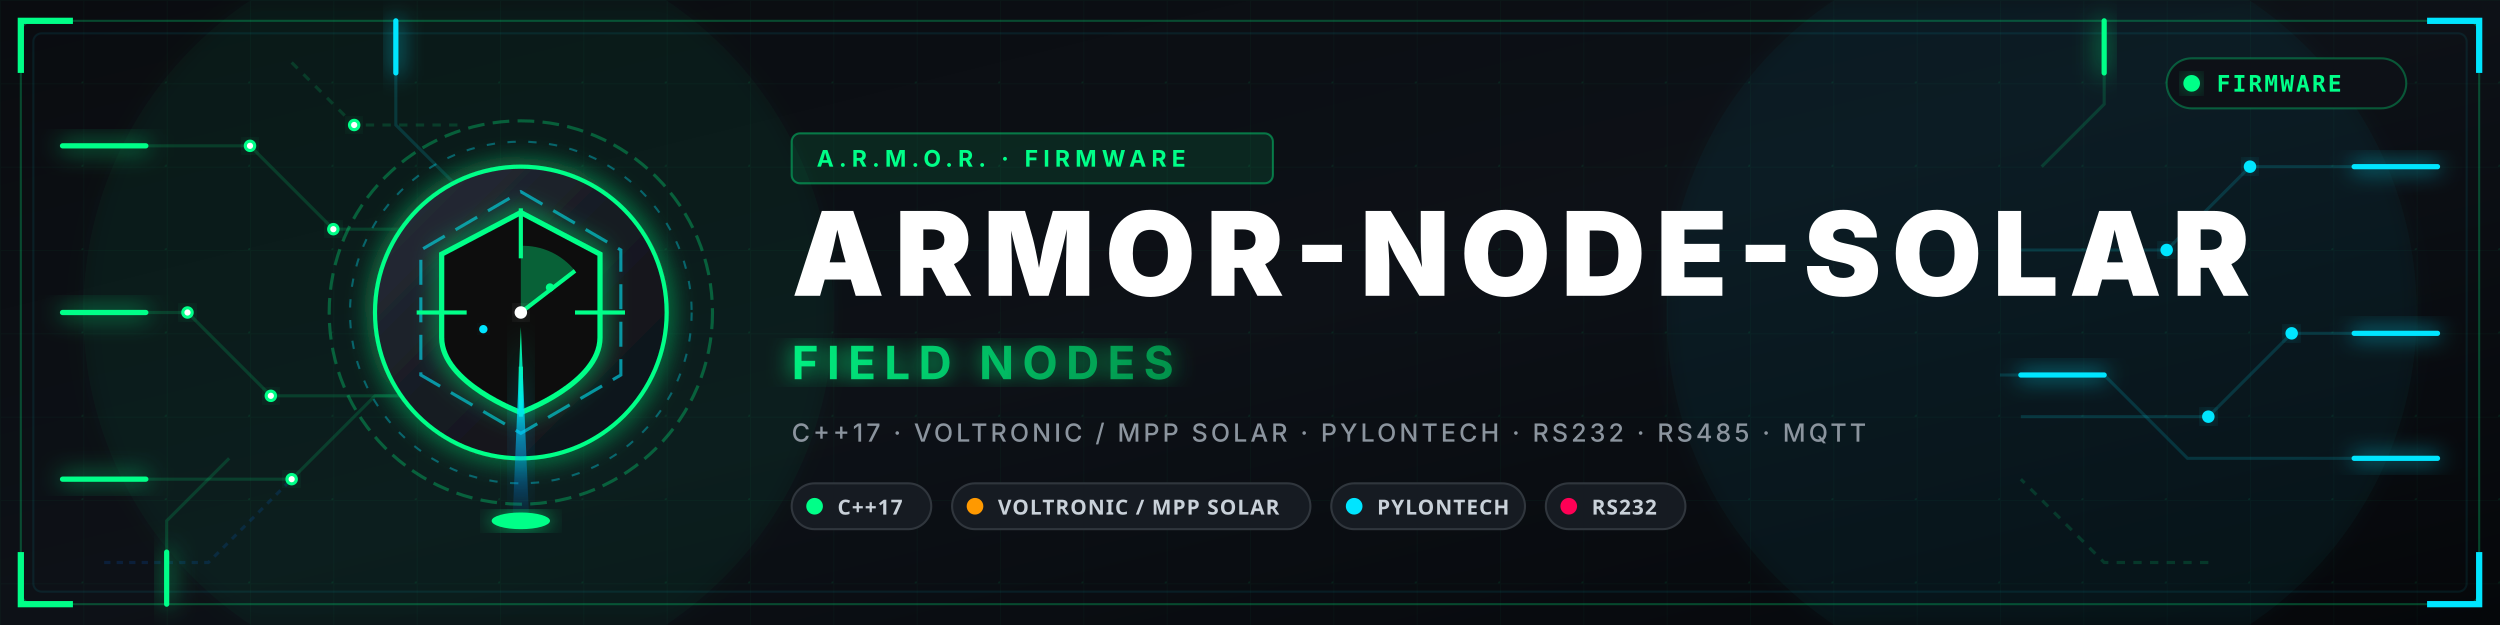
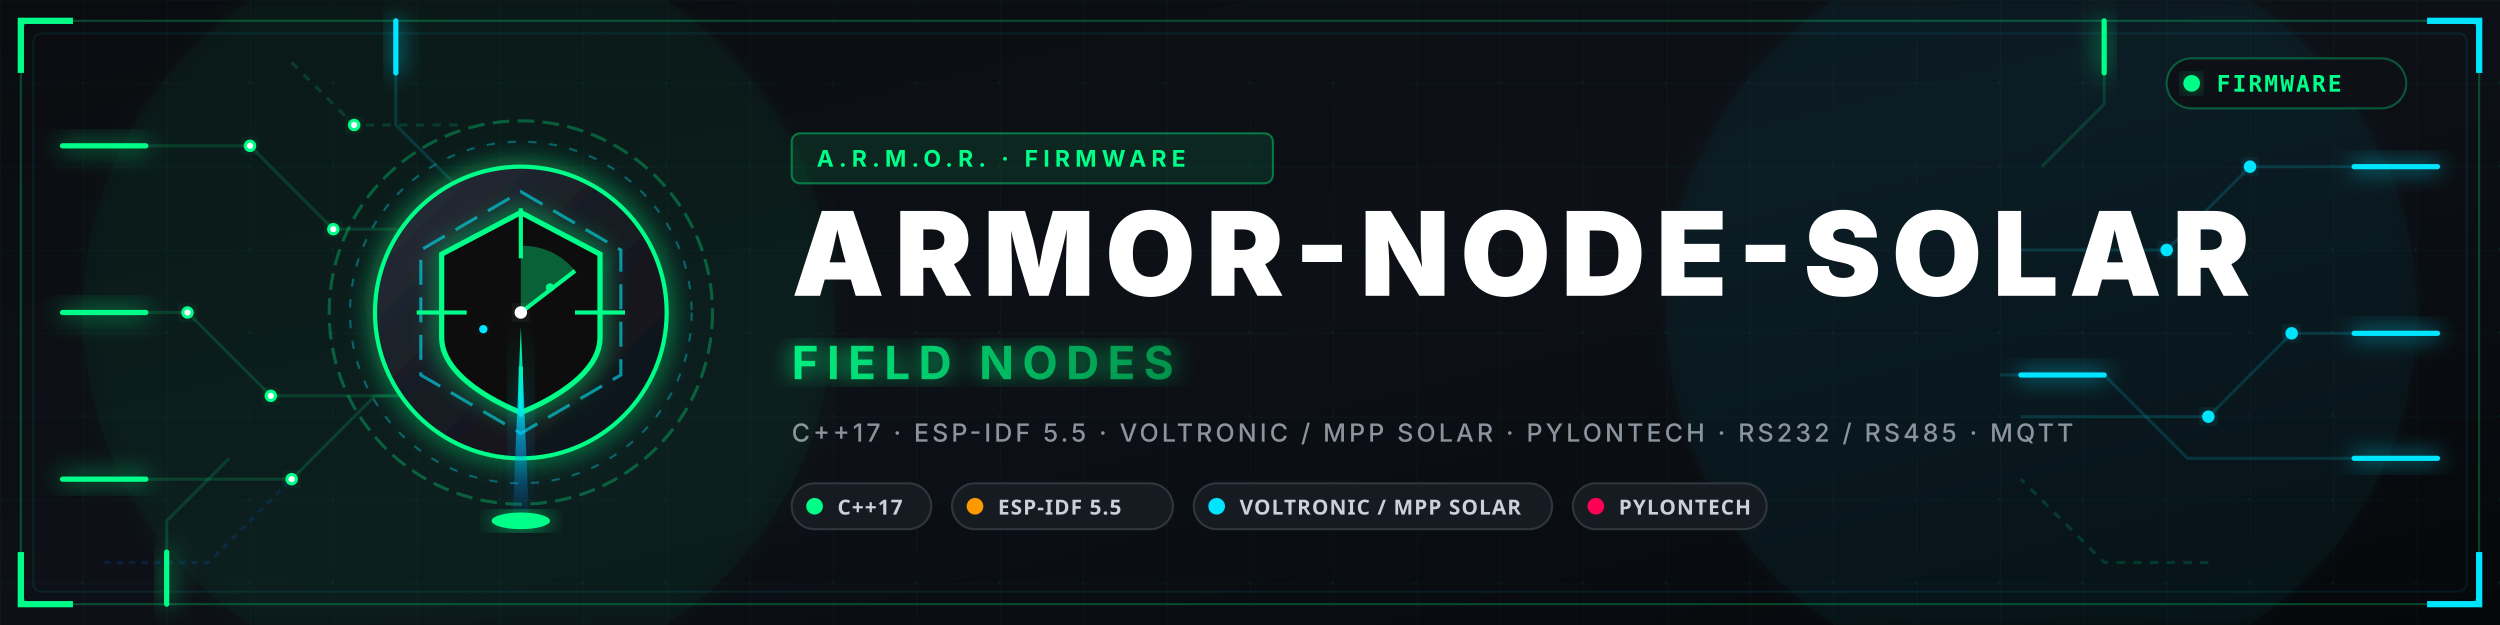
<svg xmlns="http://www.w3.org/2000/svg" viewBox="0 0 1200 300" width="100%" height="100%">
  <defs>
    <linearGradient id="bgGlow" x1="0%" y1="0%" x2="100%" y2="100%">
      <stop offset="0%" stop-color="#0A0C10" />
      <stop offset="50%" stop-color="#0D1117" />
      <stop offset="100%" stop-color="#05070A" />
    </linearGradient>
    <linearGradient id="cyanGlow" x1="0%" y1="0%" x2="100%" y2="0%">
      <stop offset="0%" stop-color="#00E5FF" stop-opacity="0.8" />
      <stop offset="100%" stop-color="#0088FF" stop-opacity="0.9" />
    </linearGradient>
    <linearGradient id="greenGlow" x1="0%" y1="0%" x2="100%" y2="0%">
      <stop offset="0%" stop-color="#00FF88" stop-opacity="0.9" />
      <stop offset="100%" stop-color="#00AA55" stop-opacity="0.8" />
    </linearGradient>
    <linearGradient id="laserBeam" x1="0%" y1="0%" x2="0%" y2="100%">
      <stop offset="0%" stop-color="#00FF88" stop-opacity="1" />
      <stop offset="40%" stop-color="#00E5FF" stop-opacity="0.8" />
      <stop offset="100%" stop-color="#0077FF" stop-opacity="0" />
    </linearGradient>
    <linearGradient id="metalGradient" x1="0%" y1="0%" x2="100%" y2="100%">
      <stop offset="0%" stop-color="#2A303C" />
      <stop offset="50%" stop-color="#161B22" />
      <stop offset="100%" stop-color="#0D1117" />
    </linearGradient>
    <filter id="glowCyan" x="-20%" y="-20%" width="140%" height="140%">
      <feGaussianBlur stdDeviation="5" result="blur" />
      <feMerge>
        <feMergeNode in="blur" />
        <feMergeNode in="SourceGraphic" />
      </feMerge>
    </filter>
    <filter id="glowGreen" x="-20%" y="-20%" width="140%" height="140%">
      <feGaussianBlur stdDeviation="6" result="blur" />
      <feMerge>
        <feMergeNode in="blur" />
        <feMergeNode in="SourceGraphic" />
      </feMerge>
    </filter>
    <filter id="glowBeam" x="-30%" y="-30%" width="160%" height="160%">
      <feGaussianBlur stdDeviation="8" result="blur" />
      <feMerge>
        <feMergeNode in="blur" />
        <feMergeNode in="SourceGraphic" />
      </feMerge>
    </filter>
    <pattern id="cyberGrid" width="40" height="40" patternUnits="userSpaceOnUse">
      <path d="M 40 0 L 0 0 0 40" fill="none" stroke="#00FF88" stroke-opacity="0.03" stroke-width="1" />
      <circle cx="40" cy="40" r="1" fill="#00FF88" fill-opacity="0.08" />
    </pattern>
    <g id="pcbNode">
      <circle cx="0" cy="0" r="3" fill="#00FF88" filter="url(#glowGreen)" />
      <circle cx="0" cy="0" r="1.5" fill="#FFFFFF" />
    </g>
  </defs>
  <rect width="1200" height="300" fill="url(#bgGlow)" />
  <rect width="1200" height="300" fill="url(#cyberGrid)" />
  <circle cx="220" cy="150" r="180" fill="#00FF88" fill-opacity="0.03" filter="url(#glowGreen)">
    <animate attributeName="fill-opacity" values="0.02;0.05;0.02" dur="6s" repeatCount="indefinite" />
  </circle>
  <circle cx="980" cy="150" r="180" fill="#00E5FF" fill-opacity="0.03" filter="url(#glowCyan)">
    <animate attributeName="fill-opacity" values="0.02;0.05;0.02" dur="6s" repeatCount="indefinite" />
  </circle>
  <rect x="10" y="10" width="1180" height="280" fill="none" stroke="#00FF88" stroke-opacity="0.25" stroke-width="1" rx="6" />
  <rect x="16" y="16" width="1168" height="268" fill="none" stroke="#00E5FF" stroke-opacity="0.08" stroke-width="1" rx="4" />
  <path d="M 10 35 L 10 10 L 35 10" fill="none" stroke="#00FF88" stroke-width="3">
    <animate attributeName="stroke-opacity" values="0.6;1;0.6" dur="3s" repeatCount="indefinite" />
  </path>
  <path d="M 1190 35 L 1190 10 L 1165 10" fill="none" stroke="#00E5FF" stroke-width="3">
    <animate attributeName="stroke-opacity" values="0.6;1;0.6" dur="3s" repeatCount="indefinite" />
  </path>
  <path d="M 10 265 L 10 290 L 35 290" fill="none" stroke="#00FF88" stroke-width="3">
    <animate attributeName="stroke-opacity" values="0.6;1;0.6" dur="3s" repeatCount="indefinite" />
  </path>
  <path d="M 1190 265 L 1190 290 L 1165 290" fill="none" stroke="#00E5FF" stroke-width="3">
    <animate attributeName="stroke-opacity" values="0.6;1;0.6" dur="3s" repeatCount="indefinite" />
  </path>
  <g stroke="#00FF88" stroke-opacity="0.15" stroke-width="1.5" fill="none">
    <path d="M 30 70 L 120 70 L 160 110 L 240 110" />
    <path d="M 30 150 L 90 150 L 130 190 L 220 190" />
    <path d="M 30 230 L 140 230 L 180 190 L 210 190" />
    <path d="M 80 290 L 80 250 L 110 220" />
    <path d="M 190 10 L 190 60 L 220 90" stroke="#00E5FF" stroke-opacity="0.15" />
    <path d="M 140 30 L 170 60 L 220 60" stroke-dasharray="4,4" />
    <path d="M 50 270 L 100 270 L 140 230" stroke="#0077FF" stroke-opacity="0.15" stroke-dasharray="3,3" />
  </g>
  <g fill="none" stroke-linecap="round" stroke-linejoin="round">
    <path d="M 30 70 L 120 70 L 160 110 L 240 110" stroke="#00FF88" stroke-width="2.5" stroke-dasharray="40, 240" filter="url(#glowGreen)">
      <animate attributeName="stroke-dashoffset" values="280;0" dur="3s" repeatCount="indefinite" />
    </path>
    <path d="M 30 150 L 90 150 L 130 190 L 220 190" stroke="#00FF88" stroke-width="2.5" stroke-dasharray="40, 220" filter="url(#glowGreen)">
      <animate attributeName="stroke-dashoffset" values="260;0" dur="3.5s" repeatCount="indefinite" />
    </path>
    <path d="M 30 230 L 140 230 L 180 190 L 210 190" stroke="#00FF88" stroke-width="2.5" stroke-dasharray="40, 230" filter="url(#glowGreen)">
      <animate attributeName="stroke-dashoffset" values="270;0" dur="3.2s" repeatCount="indefinite" />
    </path>
    <path d="M 80 290 L 80 250 L 110 220" stroke="#00FF88" stroke-width="2.5" stroke-dasharray="25, 100" filter="url(#glowGreen)">
      <animate attributeName="stroke-dashoffset" values="125;0" dur="2.5s" repeatCount="indefinite" />
    </path>
    <path d="M 190 10 L 190 60 L 220 90" stroke="#00E5FF" stroke-width="2.5" stroke-dasharray="25, 90" filter="url(#glowCyan)">
      <animate attributeName="stroke-dashoffset" values="115;0" dur="2.8s" repeatCount="indefinite" />
    </path>
  </g>
  <use href="#pcbNode" x="120" y="70" />
  <use href="#pcbNode" x="160" y="110" />
  <use href="#pcbNode" x="90" y="150" />
  <use href="#pcbNode" x="130" y="190" />
  <use href="#pcbNode" x="140" y="230" />
  <use href="#pcbNode" x="170" y="60" />
  <g stroke="#00E5FF" stroke-opacity="0.15" stroke-width="1.5" fill="none">
    <path d="M 1170 80 L 1080 80 L 1040 120 L 960 120" />
    <path d="M 1170 160 L 1100 160 L 1060 200 L 970 200" />
    <path d="M 1170 220 L 1050 220 L 1010 180 M 1010 180 L 960 180" />
    <path d="M 1010 10 L 1010 50 L 980 80" stroke="#00FF88" stroke-opacity="0.15" />
    <path d="M 1060 270 L 1010 270 L 970 230" stroke="#00FF88" stroke-opacity="0.15" stroke-dasharray="4,4" />
  </g>
  <g fill="none" stroke-linecap="round" stroke-linejoin="round">
    <path d="M 1170 80 L 1080 80 L 1040 120 L 960 120" stroke="#00E5FF" stroke-width="2.5" stroke-dasharray="40, 230" filter="url(#glowCyan)">
      <animate attributeName="stroke-dashoffset" values="0;270" dur="3.5s" repeatCount="indefinite" />
    </path>
    <path d="M 1170 160 L 1100 160 L 1060 200 L 970 200" stroke="#00E5FF" stroke-width="2.5" stroke-dasharray="40, 240" filter="url(#glowCyan)">
      <animate attributeName="stroke-dashoffset" values="0;280" dur="3.8s" repeatCount="indefinite" />
    </path>
    <path d="M 1170 220 L 1050 220 L 1010 180 M 1010 180 L 960 180" stroke="#00E5FF" stroke-width="2.5" stroke-dasharray="40, 250" filter="url(#glowCyan)">
      <animate attributeName="stroke-dashoffset" values="0;290" dur="4s" repeatCount="indefinite" />
    </path>
    <path d="M 1010 10 L 1010 50 L 980 80" stroke="#00FF88" stroke-width="2.5" stroke-dasharray="25, 95" filter="url(#glowGreen)">
      <animate attributeName="stroke-dashoffset" values="0;120" dur="2.6s" repeatCount="indefinite" />
    </path>
  </g>
  <circle cx="1080" cy="80" r="3" fill="#00E5FF" filter="url(#glowCyan)" />
  <circle cx="1040" cy="120" r="3" fill="#00E5FF" filter="url(#glowCyan)" />
  <circle cx="1100" cy="160" r="3" fill="#00E5FF" filter="url(#glowCyan)" />
  <circle cx="1060" cy="200" r="3" fill="#00E5FF" filter="url(#glowCyan)" />
  <g transform="translate(250, 150)">
    <g>
      <circle cx="0" cy="0" r="92" fill="none" stroke="#00FF88" stroke-opacity="0.3" stroke-width="1.5" stroke-dasharray="8,4" />
      <circle cx="0" cy="0" r="82" fill="none" stroke="#00E5FF" stroke-opacity="0.35" stroke-width="1" stroke-dasharray="4,6" />
      <animateTransform attributeName="transform" type="rotate" from="0 0 0" to="360 0 0" dur="25s" repeatCount="indefinite" />
    </g>
    <circle cx="0" cy="0" r="70" fill="url(#metalGradient)" stroke="#00FF88" stroke-width="2" filter="url(#glowGreen)" />
    <g>
      <polygon points="0,-58 48,-30 48,30 0,58 -48,30 -48,-30" fill="none" stroke="#00E5FF" stroke-width="1.5" stroke-dasharray="12,6" opacity="0.6" />
      <animateTransform attributeName="transform" type="rotate" from="360 0 0" to="0 0 0" dur="18s" repeatCount="indefinite" />
    </g>
    <path d="M 0 -48 L 38 -28 L 38 12 C 38 34 0 48 0 48 C 0 48 -38 34 -38 12 L -38 -28 Z" fill="#0A0C10" stroke="#00FF88" stroke-width="2.5" filter="url(#glowGreen)" />
    <g>
      <path d="M 0 0 L 26 -20 A 32 32 0 0 0 0 -32 Z" fill="#00FF88" fill-opacity="0.35" />
      <line x1="0" y1="0" x2="26" y2="-20" stroke="#00FF88" stroke-width="2" />
      <animateTransform attributeName="transform" type="rotate" from="0 0 0" to="360 0 0" dur="4s" repeatCount="indefinite" />
    </g>
    <circle cx="14" cy="-12" r="2" fill="#00FF88" filter="url(#glowGreen)">
      <animate attributeName="opacity" values="0.2;1;0.2" dur="2s" repeatCount="indefinite" />
    </circle>
    <circle cx="-18" cy="8" r="2" fill="#00E5FF" filter="url(#glowCyan)">
      <animate attributeName="opacity" values="1;0.2;1" dur="1.5s" repeatCount="indefinite" />
    </circle>
    <line x1="-50" y1="0" x2="-26" y2="0" stroke="#00FF88" stroke-width="2" />
    <line x1="26" y1="0" x2="50" y2="0" stroke="#00FF88" stroke-width="2" />
    <line x1="0" y1="-50" x2="0" y2="-26" stroke="#00FF88" stroke-width="2" />
    <line x1="0" y1="26" x2="0" y2="50" stroke="#00FF88" stroke-width="2" />
    <circle cx="0" cy="0" r="3" fill="#FFFFFF" filter="url(#glowGreen)">
      <animate attributeName="opacity" values="0.4;1;0.4" dur="1.2s" repeatCount="indefinite" />
    </circle>
  </g>
  <path d="M 250 157 L 246 250 L 254 250 Z" fill="url(#laserBeam)" filter="url(#glowBeam)">
    <animate attributeName="opacity" values="0.3;1;0.3" dur="1.2s" repeatCount="indefinite" />
  </path>
  <ellipse cx="250" cy="250" rx="14" ry="4" fill="#00FF88" filter="url(#glowGreen)">
    <animate attributeName="rx" values="10;18;10" dur="1.2s" repeatCount="indefinite" />
    <animate attributeName="opacity" values="0.4;1;0.4" dur="1.2s" repeatCount="indefinite" />
  </ellipse>
  <g transform="translate(380, 0)">
    <g transform="translate(0, 82)">
      <rect x="0" y="-18" width="231" height="24" rx="4" fill="#00FF88" fill-opacity="0.1" stroke="#00FF88" stroke-opacity="0.4" stroke-width="1">
        <animate attributeName="stroke-opacity" values="0.3;0.8;0.3" dur="4s" repeatCount="indefinite" />
      </rect>
      <text x="12" y="-2" font-family="'Inter', 'Segoe UI', 'Roboto', sans-serif" font-weight="700" font-size="11" fill="#00FF88" letter-spacing="2.5">A.R.M.O.R. · FIRMWARE</text>
    </g>
    <text x="0" y="142" font-family="'Inter', 'Segoe UI', 'Roboto', sans-serif" font-weight="900" font-size="56" fill="#FFFFFF" letter-spacing="5">ARMOR-NODE-SOLAR</text>
    <text x="0" y="182" font-family="'Inter', 'Segoe UI', 'Roboto', sans-serif" font-weight="700" font-size="22" fill="url(#greenGlow)" letter-spacing="4" filter="url(#glowGreen)">FIELD NODES</text>
-     <text x="0" y="212" font-family="'Inter', 'Segoe UI', 'Roboto', sans-serif" font-weight="500" font-size="12" fill="#8B949E" letter-spacing="1.5">C++17 · VOLTRONIC / MPP SOLAR · PYLONTECH · RS232 · RS485 · MQTT</text>
+     <text x="0" y="212" font-family="'Inter', 'Segoe UI', 'Roboto', sans-serif" font-weight="500" font-size="12" fill="#8B949E" letter-spacing="1.5">C++17 · ESP-IDF 5.5 · VOLTRONIC / MPP SOLAR · PYLONTECH · RS232 / RS485 · MQTT</text>
    <g transform="translate(0, 232)">
      <rect x="0" y="0" width="67" height="22" rx="11" fill="#161B22" stroke="#30363D" stroke-width="1" />
      <circle cx="11" cy="11" r="4" fill="#00FF88">
        <animate attributeName="opacity" values="0.5;1;0.5" dur="2.0s" repeatCount="indefinite" />
      </circle>
      <text x="22" y="15" font-family="sans-serif" font-weight="600" font-size="10" fill="#C9D1D9" letter-spacing="0.5">C++17</text>
-       <rect x="77" y="0" width="172" height="22" rx="11" fill="#161B22" stroke="#30363D" stroke-width="1" />
+       <rect x="77" y="0" width="106" height="22" rx="11" fill="#161B22" stroke="#30363D" stroke-width="1" />
      <circle cx="88" cy="11" r="4" fill="#FF9900">
        <animate attributeName="opacity" values="0.5;1;0.5" dur="2.2s" repeatCount="indefinite" />
      </circle>
-       <text x="99" y="15" font-family="sans-serif" font-weight="600" font-size="10" fill="#C9D1D9" letter-spacing="0.5">VOLTRONIC / MPP SOLAR</text>
-       <rect x="259" y="0" width="93" height="22" rx="11" fill="#161B22" stroke="#30363D" stroke-width="1" />
-       <circle cx="270" cy="11" r="4" fill="#00E5FF">
+       <text x="99" y="15" font-family="sans-serif" font-weight="600" font-size="10" fill="#C9D1D9" letter-spacing="0.5">ESP-IDF 5.5</text>
+       <rect x="193" y="0" width="172" height="22" rx="11" fill="#161B22" stroke="#30363D" stroke-width="1" />
+       <circle cx="204" cy="11" r="4" fill="#00E5FF">
        <animate attributeName="opacity" values="0.5;1;0.5" dur="2.4s" repeatCount="indefinite" />
      </circle>
-       <text x="281" y="15" font-family="sans-serif" font-weight="600" font-size="10" fill="#C9D1D9" letter-spacing="0.5">PYLONTECH</text>
-       <rect x="362" y="0" width="67" height="22" rx="11" fill="#161B22" stroke="#30363D" stroke-width="1" />
-       <circle cx="373" cy="11" r="4" fill="#FF0055">
+       <text x="215" y="15" font-family="sans-serif" font-weight="600" font-size="10" fill="#C9D1D9" letter-spacing="0.5">VOLTRONIC / MPP SOLAR</text>
+       <rect x="375" y="0" width="93" height="22" rx="11" fill="#161B22" stroke="#30363D" stroke-width="1" />
+       <circle cx="386" cy="11" r="4" fill="#FF0055">
        <animate attributeName="opacity" values="0.5;1;0.5" dur="2.6s" repeatCount="indefinite" />
      </circle>
-       <text x="384" y="15" font-family="sans-serif" font-weight="600" font-size="10" fill="#C9D1D9" letter-spacing="0.5">RS232</text>
+       <text x="397" y="15" font-family="sans-serif" font-weight="600" font-size="10" fill="#C9D1D9" letter-spacing="0.5">PYLONTECH</text>
    </g>
  </g>
  <g transform="translate(1050, 42)">
    <rect x="-10" y="-14" width="115" height="24" rx="12" fill="#0D1117" stroke="#00FF88" stroke-opacity="0.3" stroke-width="1" />
    <circle cx="2" cy="-2" r="4" fill="#00FF88" filter="url(#glowGreen)">
      <animate attributeName="opacity" values="0.3;1;0.3" dur="1.5s" repeatCount="indefinite" />
    </circle>
    <text x="14" y="2" font-family="monospace" font-weight="700" font-size="11" fill="#00FF88" letter-spacing="1">FIRMWARE</text>
  </g>
</svg>
